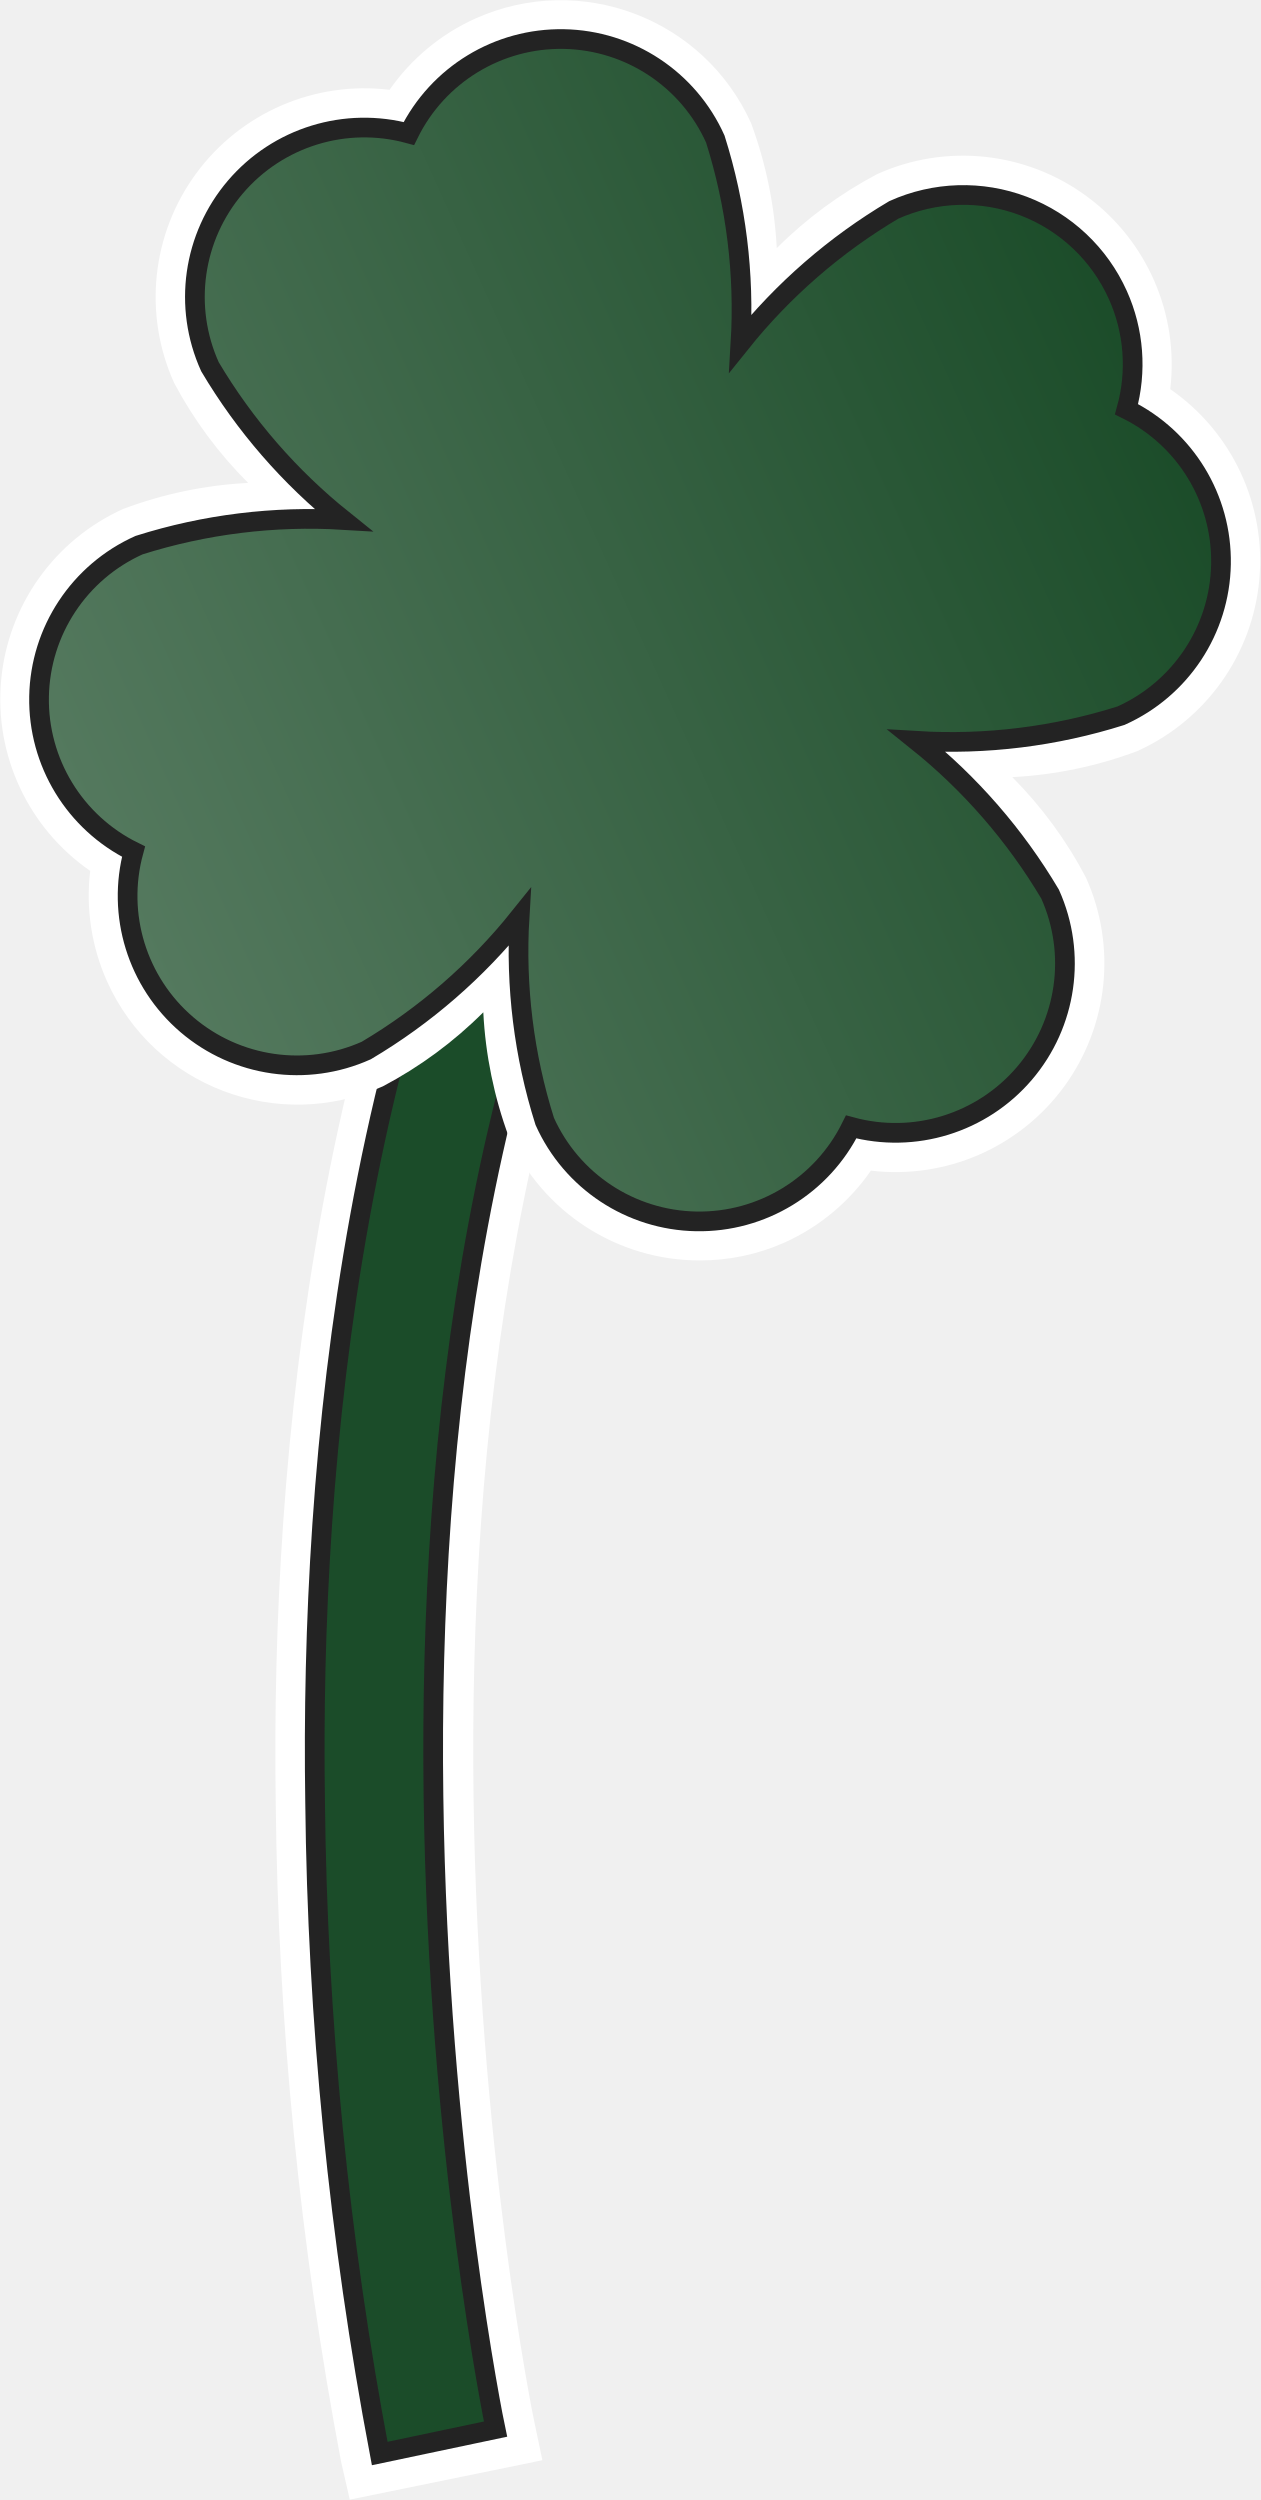
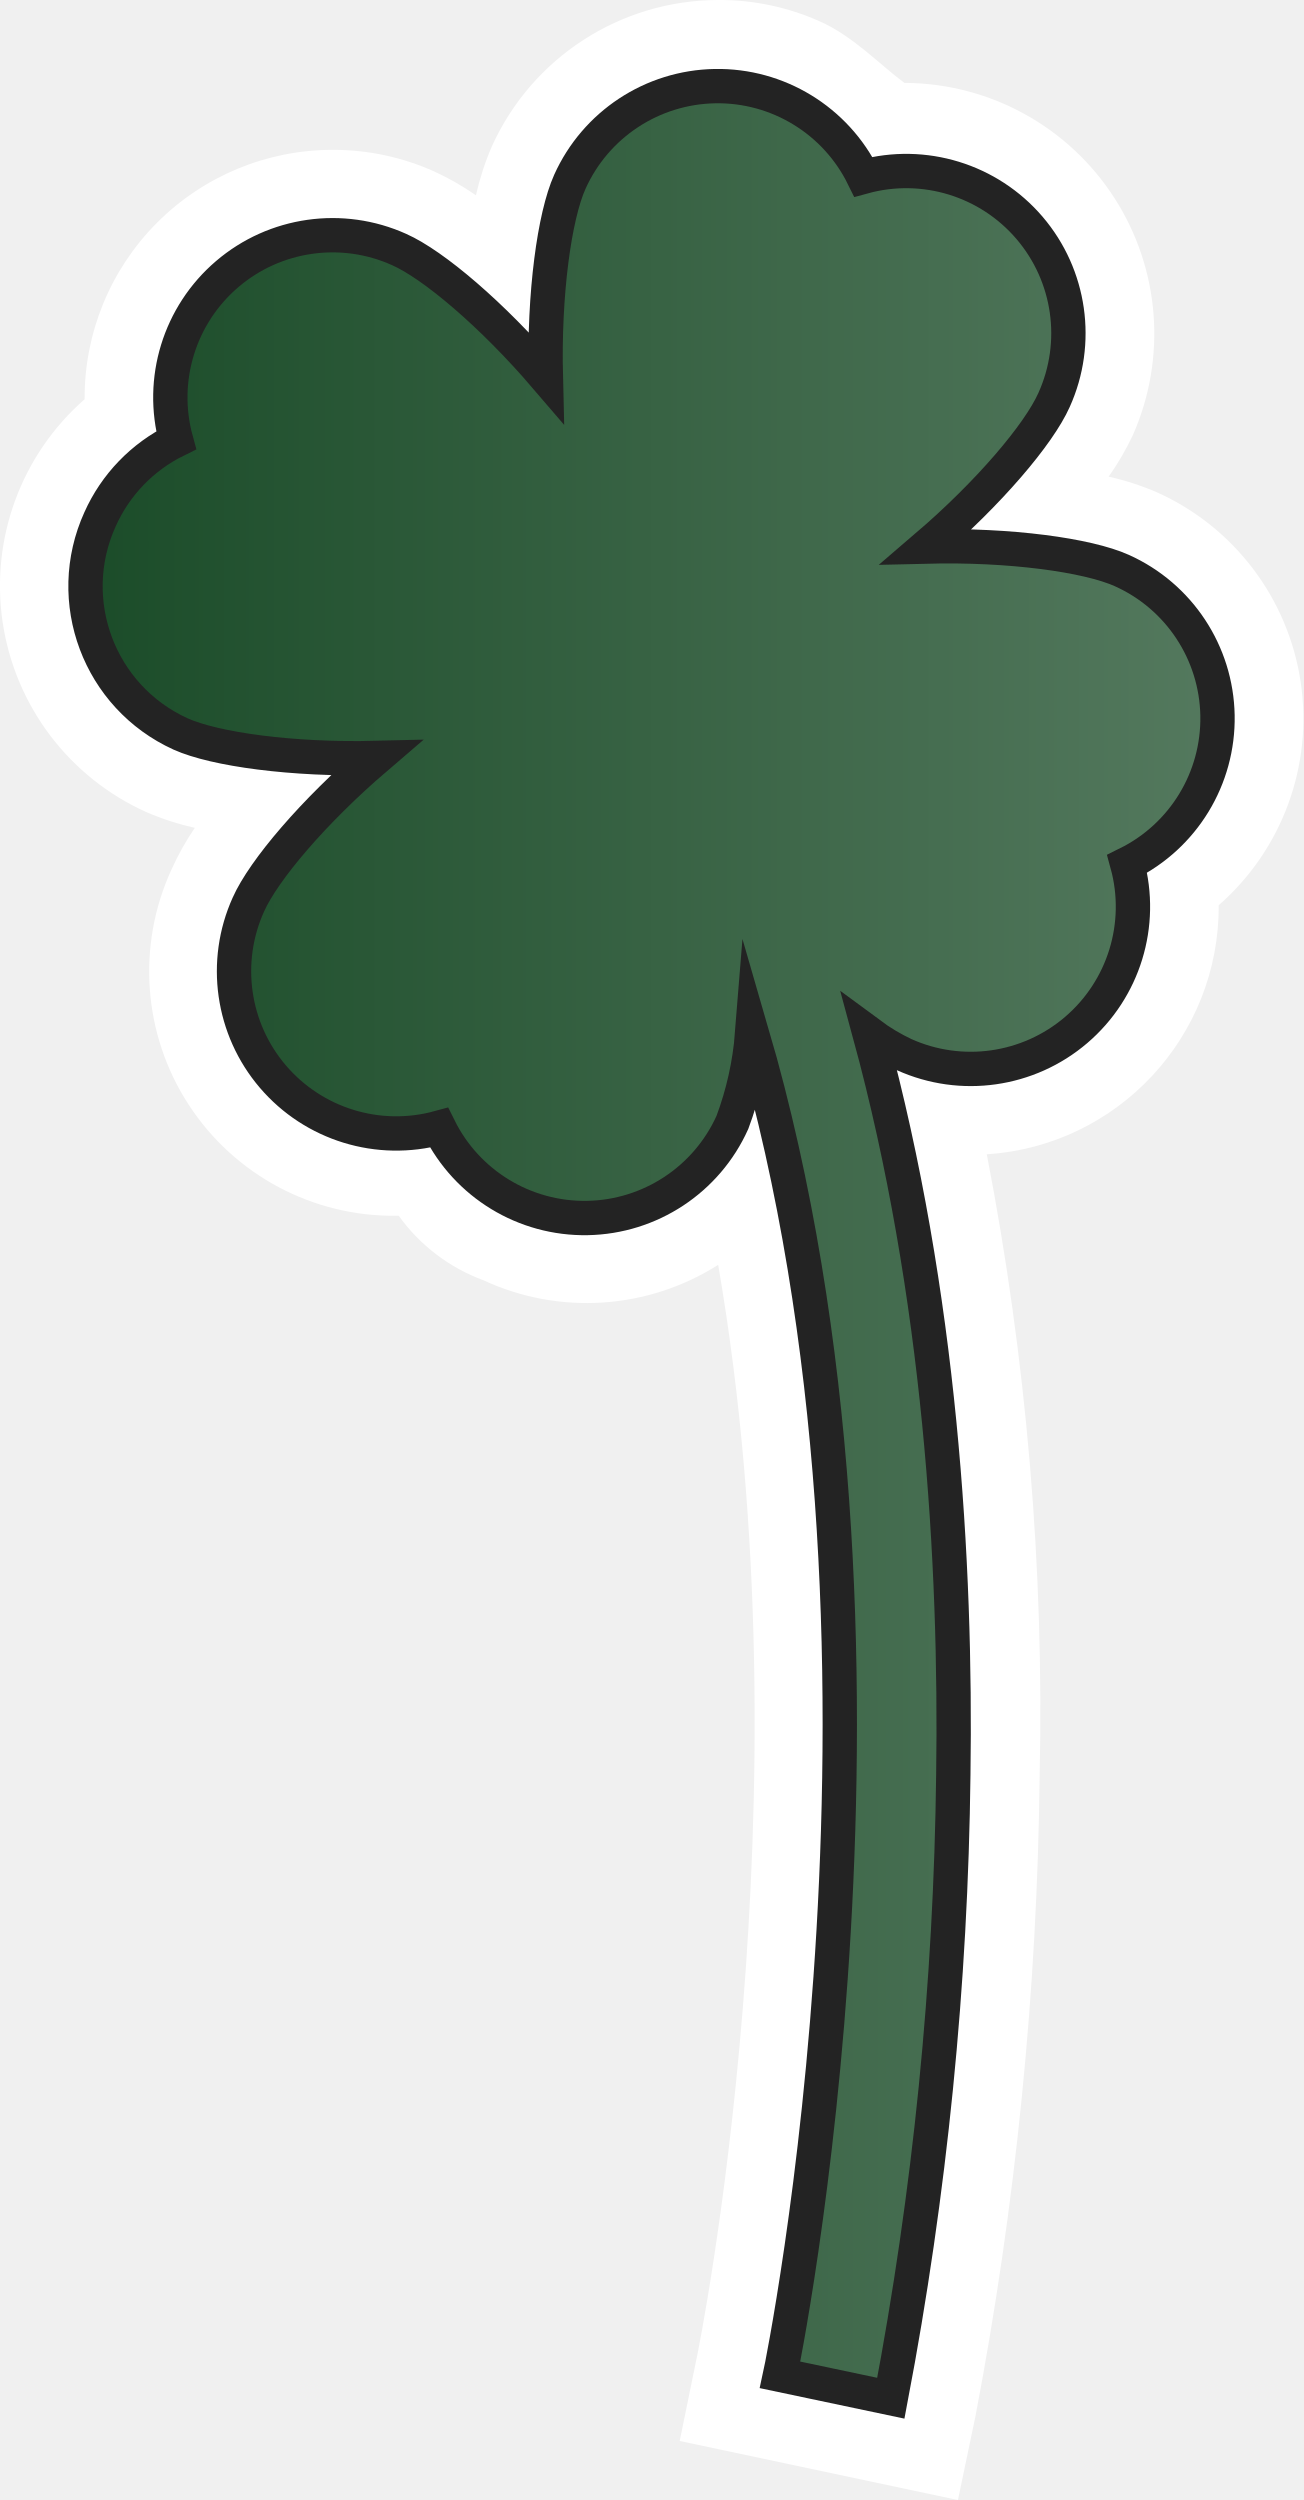
- <svg xmlns="http://www.w3.org/2000/svg" viewBox="0 0 32 63.47">
+ <svg xmlns="http://www.w3.org/2000/svg" viewBox="0 0 75.92 145.65">
  <defs>
-     <style>.cls-1{fill:#fff;}.cls-2{fill:#1b4c29;}.cls-2,.cls-3{stroke:#232323;stroke-miterlimit:10;stroke-width:0.5px;}.cls-3{fill:url(#linear-gradient);}</style>
-     <linearGradient id="linear-gradient" x1="-94.1" y1="38.04" x2="-64.54" y2="38.04" gradientTransform="matrix(0.91, -0.41, 0.41, 0.91, 72.72, -51.25)" gradientUnits="userSpaceOnUse">
+     <style>.cls-1{fill:#fff;}.cls-2{stroke:#232323;stroke-miterlimit:10;stroke-width:2px;fill:url(#linear-gradient);}</style>
+     <linearGradient id="linear-gradient" x1="5" y1="72.38" x2="70.93" y2="72.38" gradientTransform="matrix(-1, 0, 0, 1, 75.92, 0)" gradientUnits="userSpaceOnUse">
      <stop offset="0" stop-color="#54795e" />
      <stop offset="1" stop-color="#1b4c29" />
    </linearGradient>
  </defs>
  <g id="Layer_2" data-name="Layer 2">
    <g id="Hills">
-       <path class="cls-1" d="M8.66,62.5A95.05,95.05,0,0,1,7,45.77c-.13-8.75,1-21.22,6.85-30.9l.52-.85,4.27,2.6-.52.85C8,34.14,13.5,61.19,13.56,61.46l.21,1-4.89,1Z" />
-       <path class="cls-2" d="M9.64,62.29A94.16,94.16,0,0,1,8,45.75c-.13-8.62.93-20.89,6.7-30.37l2.56,1.56C6.88,34,12.52,61.39,12.58,61.67Z" />
-       <path class="cls-1" d="M17.76,32a5.31,5.31,0,0,1-4.84-3.13,10.71,10.71,0,0,1-.65-3.17,10.62,10.62,0,0,1-2.55,1.88,5.3,5.3,0,0,1-7-2.66,5.32,5.32,0,0,1-.43-2.81,5.3,5.3,0,0,1,.84-9.19,10.58,10.58,0,0,1,3.17-.66A10.6,10.6,0,0,1,4.42,9.72,5.3,5.3,0,0,1,9.89,2.28,5.32,5.32,0,0,1,12.07.47a5.3,5.3,0,0,1,7,2.66,10.74,10.74,0,0,1,.65,3.17,10.61,10.61,0,0,1,2.55-1.88,5.3,5.3,0,0,1,7.44,5.46,5.3,5.3,0,0,1-.84,9.19,10.6,10.6,0,0,1-3.17.66,10.6,10.6,0,0,1,1.87,2.55,5.3,5.3,0,0,1-5.46,7.44,5.32,5.32,0,0,1-2.18,1.82A5.26,5.26,0,0,1,17.76,32Z" />
-       <path class="cls-3" d="M28.38,7.49a4.3,4.3,0,0,0-5.69-2.16A14.39,14.39,0,0,0,18.8,8.71a14.32,14.32,0,0,0-.64-5.18,4.3,4.3,0,0,0-7.78-.14A4.3,4.3,0,0,0,5.33,9.31,14.39,14.39,0,0,0,8.71,13.2a14.32,14.32,0,0,0-5.18.64,4.3,4.3,0,0,0-.14,7.78,4.3,4.3,0,0,0,5.91,5.05,14.39,14.39,0,0,0,3.89-3.38,14.32,14.32,0,0,0,.64,5.18,4.3,4.3,0,0,0,7.78.14,4.3,4.3,0,0,0,5.05-5.91,14.39,14.39,0,0,0-3.38-3.89,14.32,14.32,0,0,0,5.18-.64,4.3,4.3,0,0,0,.14-7.78A4.28,4.28,0,0,0,28.38,7.49Z" />
+       <path class="cls-1" d="M56.83,140.77a211.29,211.29,0,0,0,3.74-37.31,170.51,170.51,0,0,0-3.08-36.21A14.45,14.45,0,0,0,71,52.74a14.45,14.45,0,0,0-3.58-24.05,15.81,15.81,0,0,0-2.83-.92A15.87,15.87,0,0,0,66,25.35,14.61,14.61,0,0,0,52.79,4.83h-.1c-1.36-1-3-2.74-4.94-3.59A14.29,14.29,0,0,0,41.83,0,14.5,14.5,0,0,0,28.65,8.54a16,16,0,0,0-.92,2.84A15.76,15.76,0,0,0,25.32,10a14.33,14.33,0,0,0-5.93-1.27A14.45,14.45,0,0,0,4.93,23.26,14.45,14.45,0,0,0,8.52,47.31a15.8,15.8,0,0,0,2.83.92A15.78,15.78,0,0,0,10,50.64,14.23,14.23,0,0,0,23.13,70.83h.1a10.58,10.58,0,0,0,4.94,3.76,14.29,14.29,0,0,0,13.67-.9c5.39,31.16-1.16,63.27-1.24,63.63l-1,4.89,16.21,3.44Z" />
+       <path class="cls-2" d="M5.83,30.25a9.41,9.41,0,0,1,4.43-4.6,9.45,9.45,0,0,1,13-11.11c2,.89,5.43,3.8,8.54,7.43-.12-4.85.5-9.38,1.4-11.38A9.45,9.45,0,0,1,50.3,10.3a9.45,9.45,0,0,1,11.11,13c-.89,2-3.8,5.43-7.43,8.54,4.85-.12,9.38.5,11.38,1.4a9.45,9.45,0,0,1,.31,17.09,9.45,9.45,0,0,1-13,11.11,12.08,12.08,0,0,1-2-1.2c4.13,15.18,5.05,30.85,4.87,43.14a206.94,206.94,0,0,1-3.64,36.34l-6.45-1.36c.11-.5,8.75-42.49-1.63-78.14a19.05,19.05,0,0,1-1.15,5.17,9.45,9.45,0,0,1-17.09.31,9.45,9.45,0,0,1-11.11-13c.89-2,3.8-5.43,7.43-8.54-4.85.12-9.38-.5-11.38-1.4A9.45,9.45,0,0,1,5.83,30.25Z" />
    </g>
  </g>
</svg>
